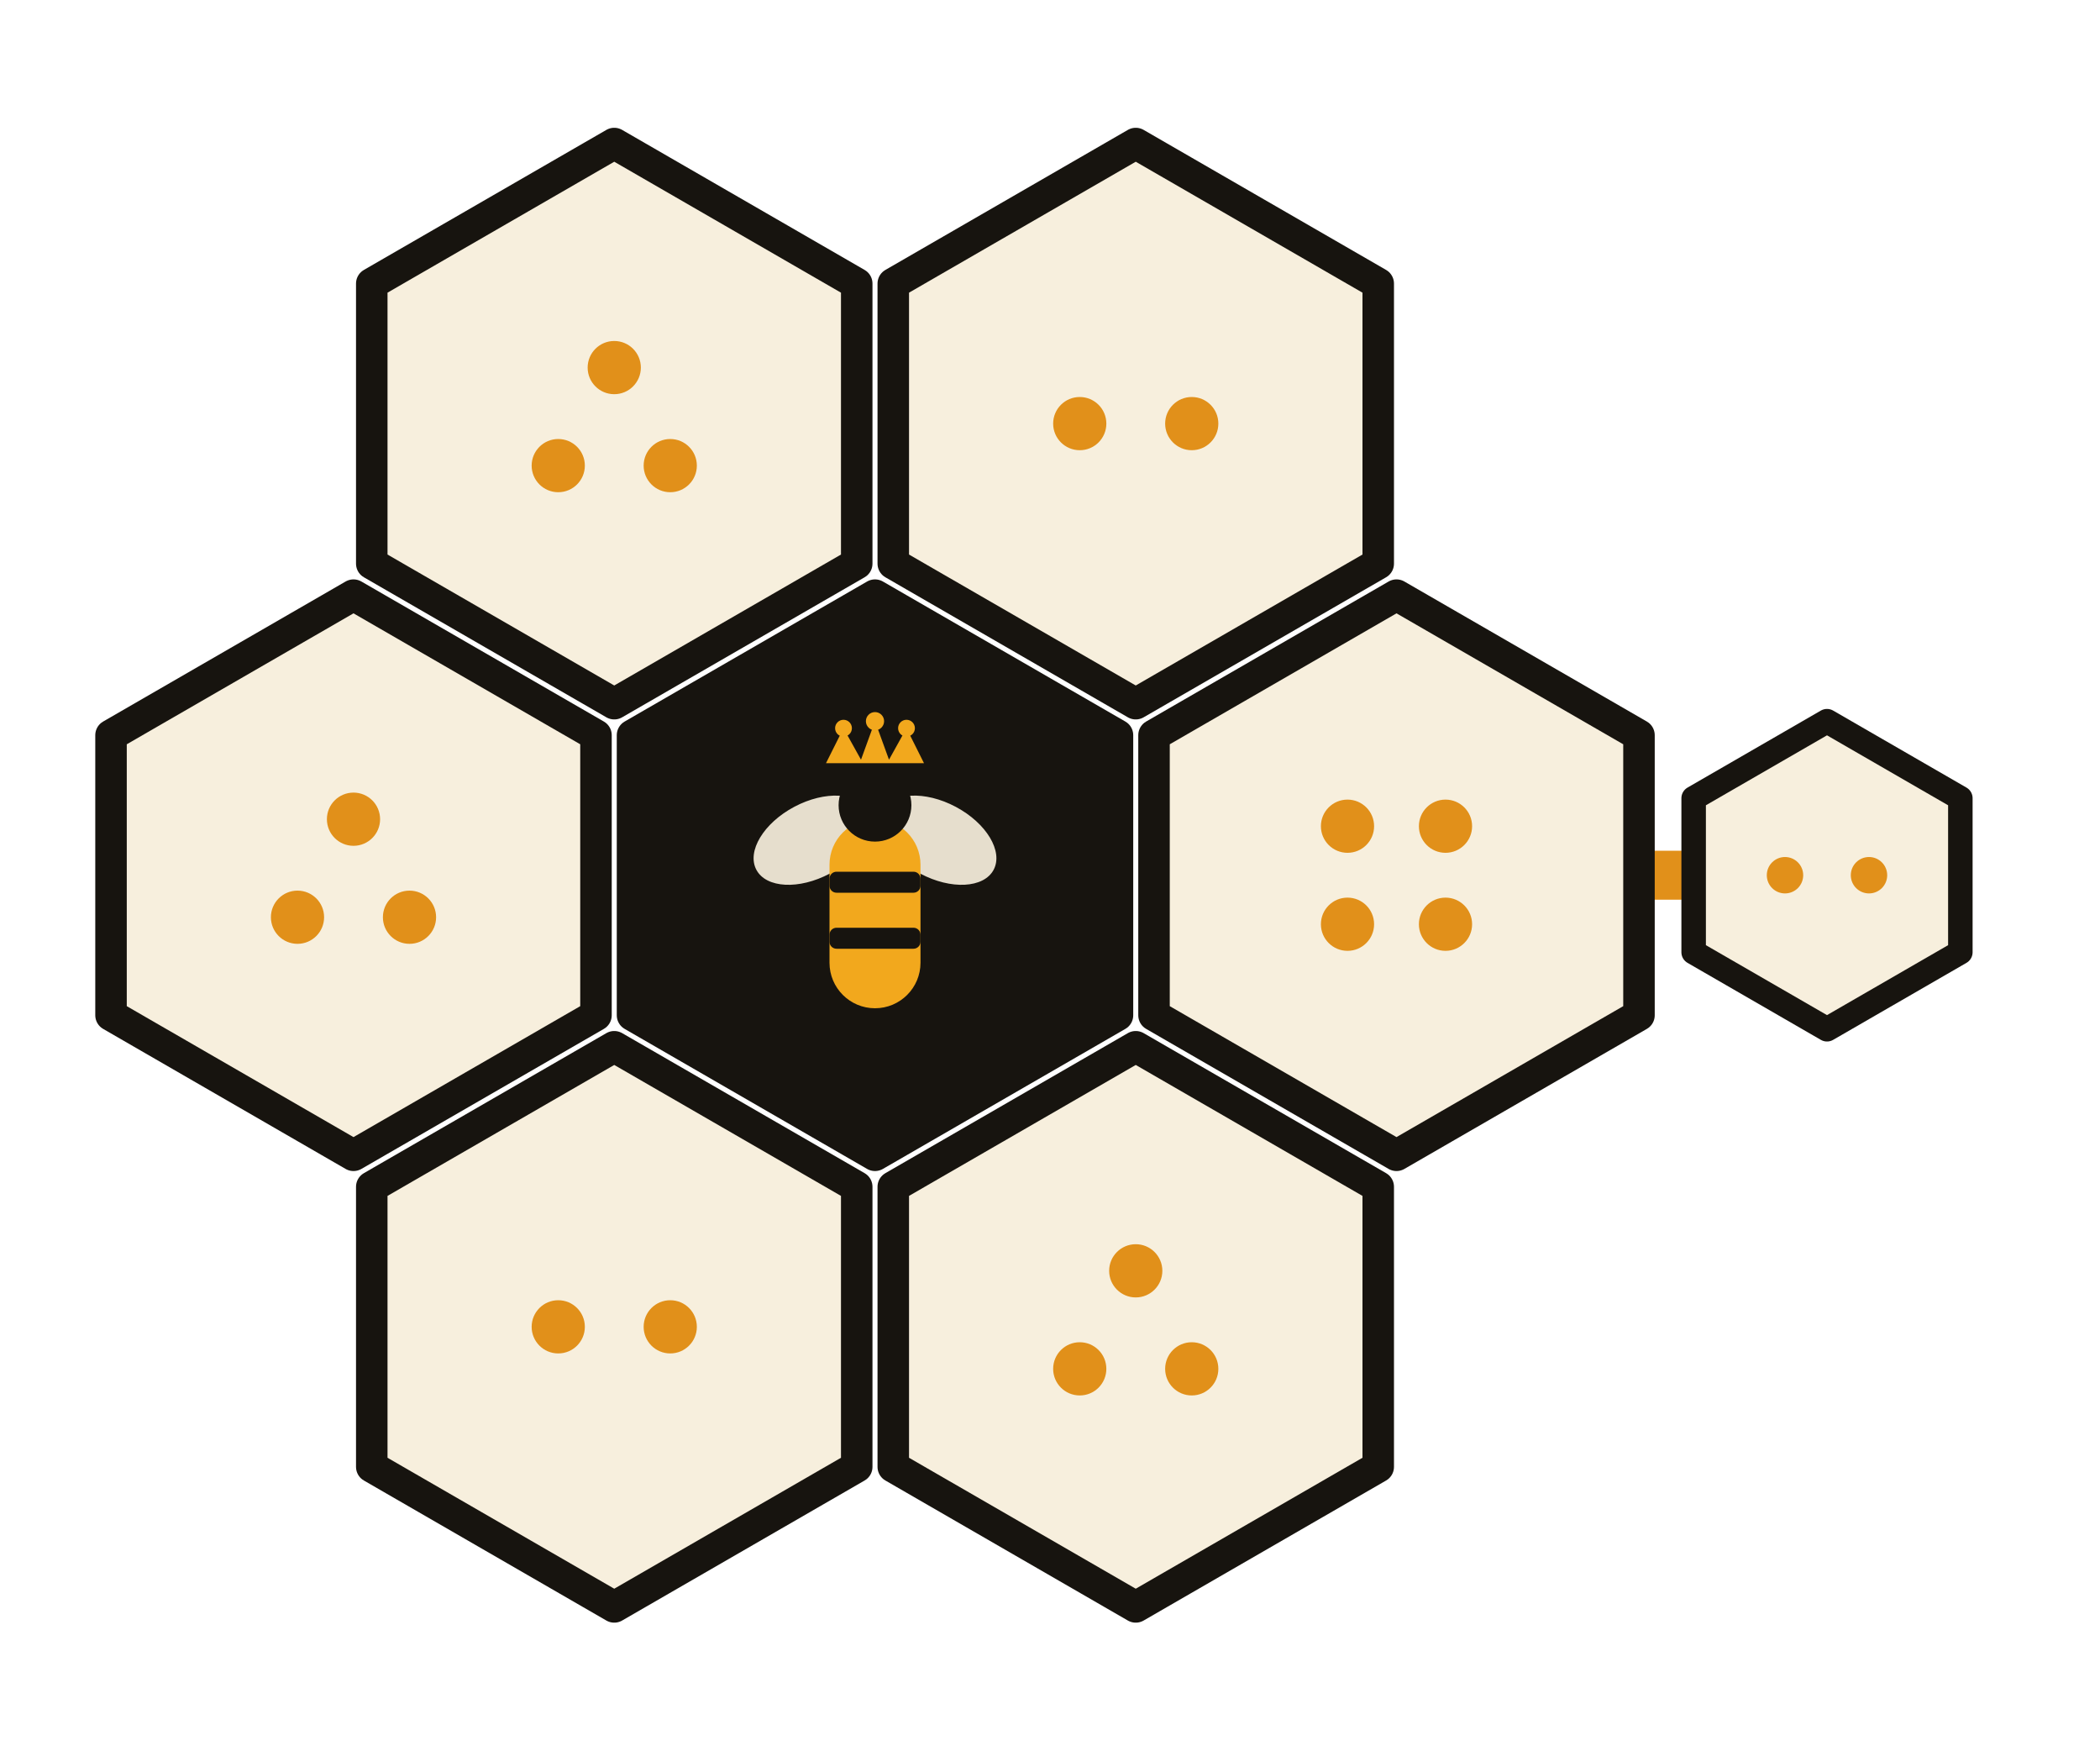
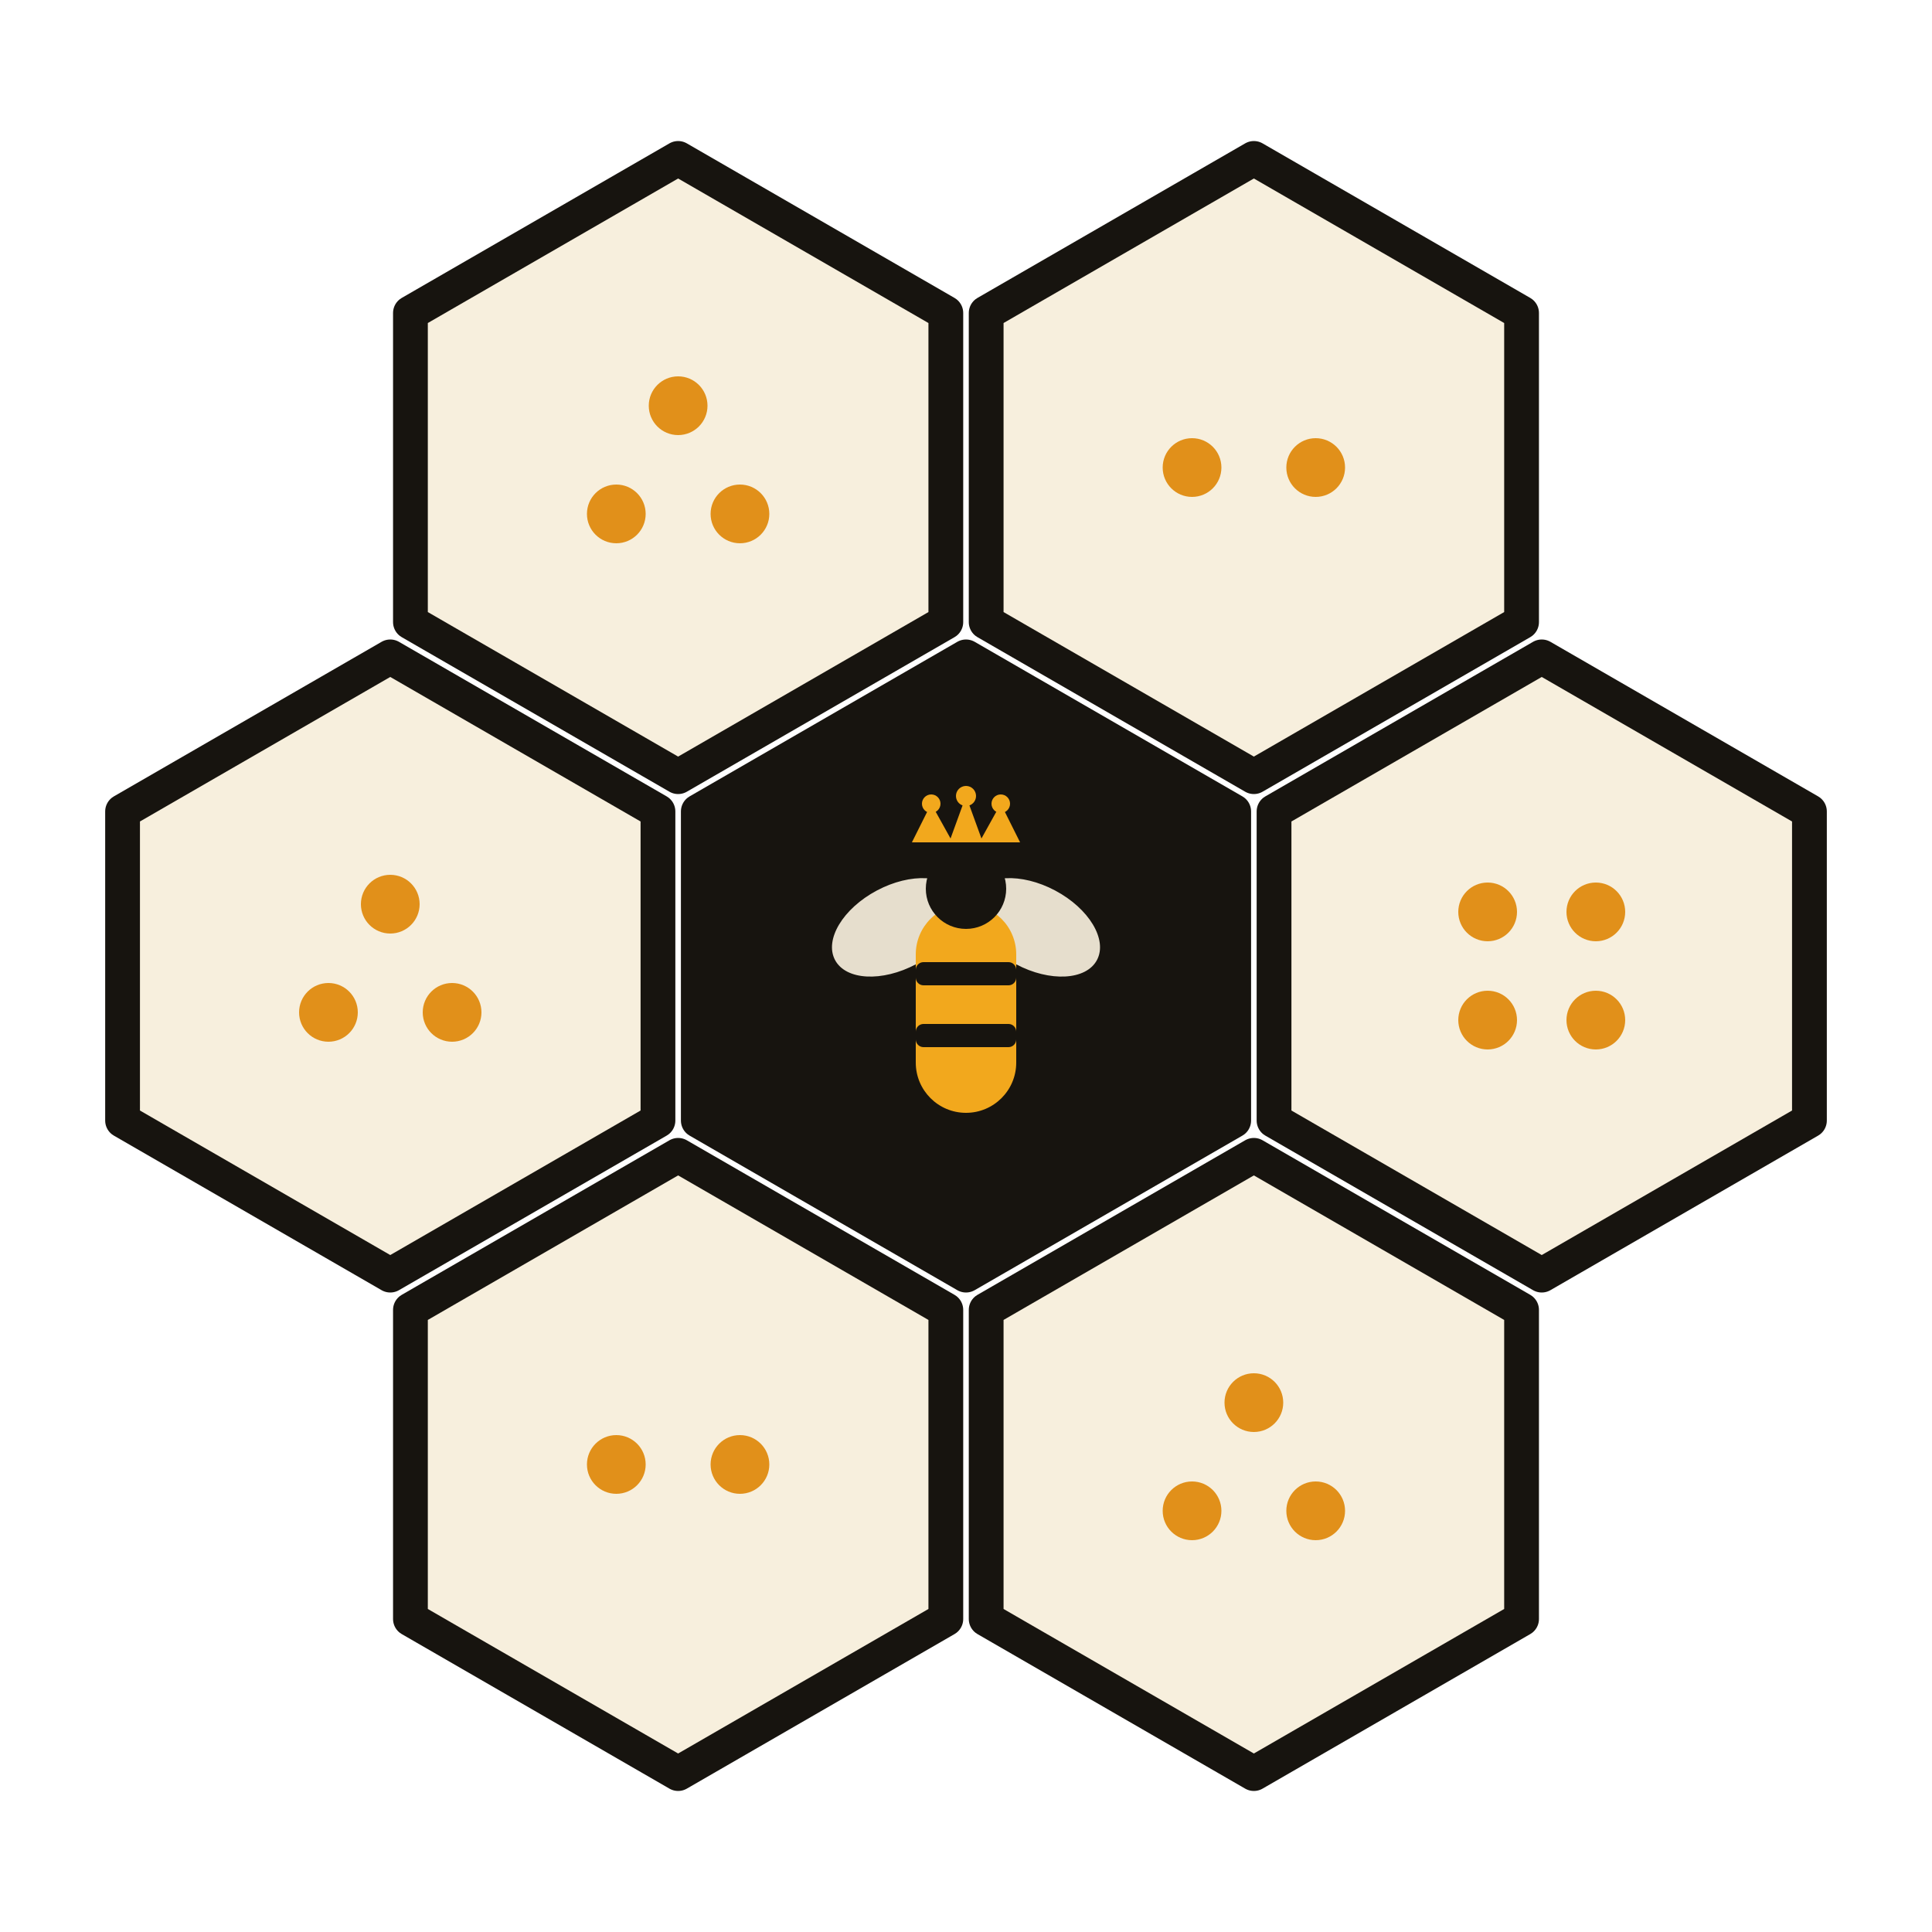
- <svg xmlns="http://www.w3.org/2000/svg" viewBox="0 0 300 250" role="img" aria-label="skills-hive">
-   <rect x="232.5" y="121.5" width="11" height="7" rx="3" fill="#E1901A" />
+ <svg xmlns="http://www.w3.org/2000/svg" viewBox="0 0 250 250" role="img" aria-label="skills-hive">
  <g fill="#F7EFDD" stroke="#17140F" stroke-width="4.5" stroke-linejoin="round">
    <polygon transform="translate(87.75,60.5)" points="34.64,20 0,40 -34.64,20 -34.64,-20 0,-40 34.64,-20" />
    <polygon transform="translate(162.25,60.5)" points="34.64,20 0,40 -34.64,20 -34.64,-20 0,-40 34.64,-20" />
    <polygon transform="translate(199.5,125)" points="34.64,20 0,40 -34.64,20 -34.64,-20 0,-40 34.64,-20" />
    <polygon transform="translate(162.25,189.5)" points="34.64,20 0,40 -34.64,20 -34.64,-20 0,-40 34.64,-20" />
    <polygon transform="translate(87.75,189.5)" points="34.64,20 0,40 -34.64,20 -34.64,-20 0,-40 34.64,-20" />
    <polygon transform="translate(50.5,125)" points="34.64,20 0,40 -34.64,20 -34.64,-20 0,-40 34.64,-20" />
  </g>
-   <polygon transform="translate(261,125)" points="19.05,11 0,22 -19.05,11 -19.05,-11 0,-22 19.05,-11" fill="#F7EFDD" stroke="#17140F" stroke-width="3.5" stroke-linejoin="round" />
  <polygon transform="translate(125,125)" points="34.64,20 0,40 -34.64,20 -34.64,-20 0,-40 34.64,-20" fill="#17140F" stroke="#17140F" stroke-width="4.5" stroke-linejoin="round" />
  <g fill="#E1901A">
    <circle cx="87.75" cy="52.5" r="3.8" />
    <circle cx="79.75" cy="66.5" r="3.8" />
    <circle cx="95.75" cy="66.5" r="3.8" />
    <circle cx="154.25" cy="60.5" r="3.8" />
    <circle cx="170.25" cy="60.5" r="3.8" />
    <circle cx="192.5" cy="118" r="3.8" />
    <circle cx="206.5" cy="118" r="3.8" />
    <circle cx="192.5" cy="132" r="3.8" />
    <circle cx="206.5" cy="132" r="3.8" />
    <circle cx="162.25" cy="181.5" r="3.8" />
    <circle cx="154.25" cy="195.5" r="3.8" />
    <circle cx="170.25" cy="195.5" r="3.8" />
    <circle cx="79.75" cy="189.5" r="3.8" />
    <circle cx="95.75" cy="189.5" r="3.8" />
    <circle cx="50.5" cy="117" r="3.8" />
    <circle cx="42.5" cy="131" r="3.8" />
    <circle cx="58.5" cy="131" r="3.8" />
-     <circle cx="255" cy="125" r="2.6" />
-     <circle cx="267" cy="125" r="2.6" />
  </g>
  <g>
    <ellipse cx="116" cy="120" rx="9" ry="5.4" fill="#F7EFDD" opacity="0.92" transform="rotate(-28 116 120)" />
    <ellipse cx="134" cy="120" rx="9" ry="5.4" fill="#F7EFDD" opacity="0.92" transform="rotate(28 134 120)" />
    <rect x="118.5" y="117" width="13" height="27" rx="6.5" fill="#F2A81D" />
    <rect x="118.5" y="124.5" width="13" height="3" rx="1" fill="#17140F" />
    <rect x="118.5" y="132.5" width="13" height="3" rx="1" fill="#17140F" />
    <circle cx="125" cy="115" r="5.2" fill="#17140F" />
    <path d="M118,109 L120.5,104 L123,108.5 L125,103 L127,108.5 L129.5,104 L132,109 Z" fill="#F2A81D" />
    <circle cx="120.5" cy="104" r="1.2" fill="#F2A81D" />
    <circle cx="125" cy="103" r="1.3" fill="#F2A81D" />
    <circle cx="129.5" cy="104" r="1.2" fill="#F2A81D" />
  </g>
</svg>
